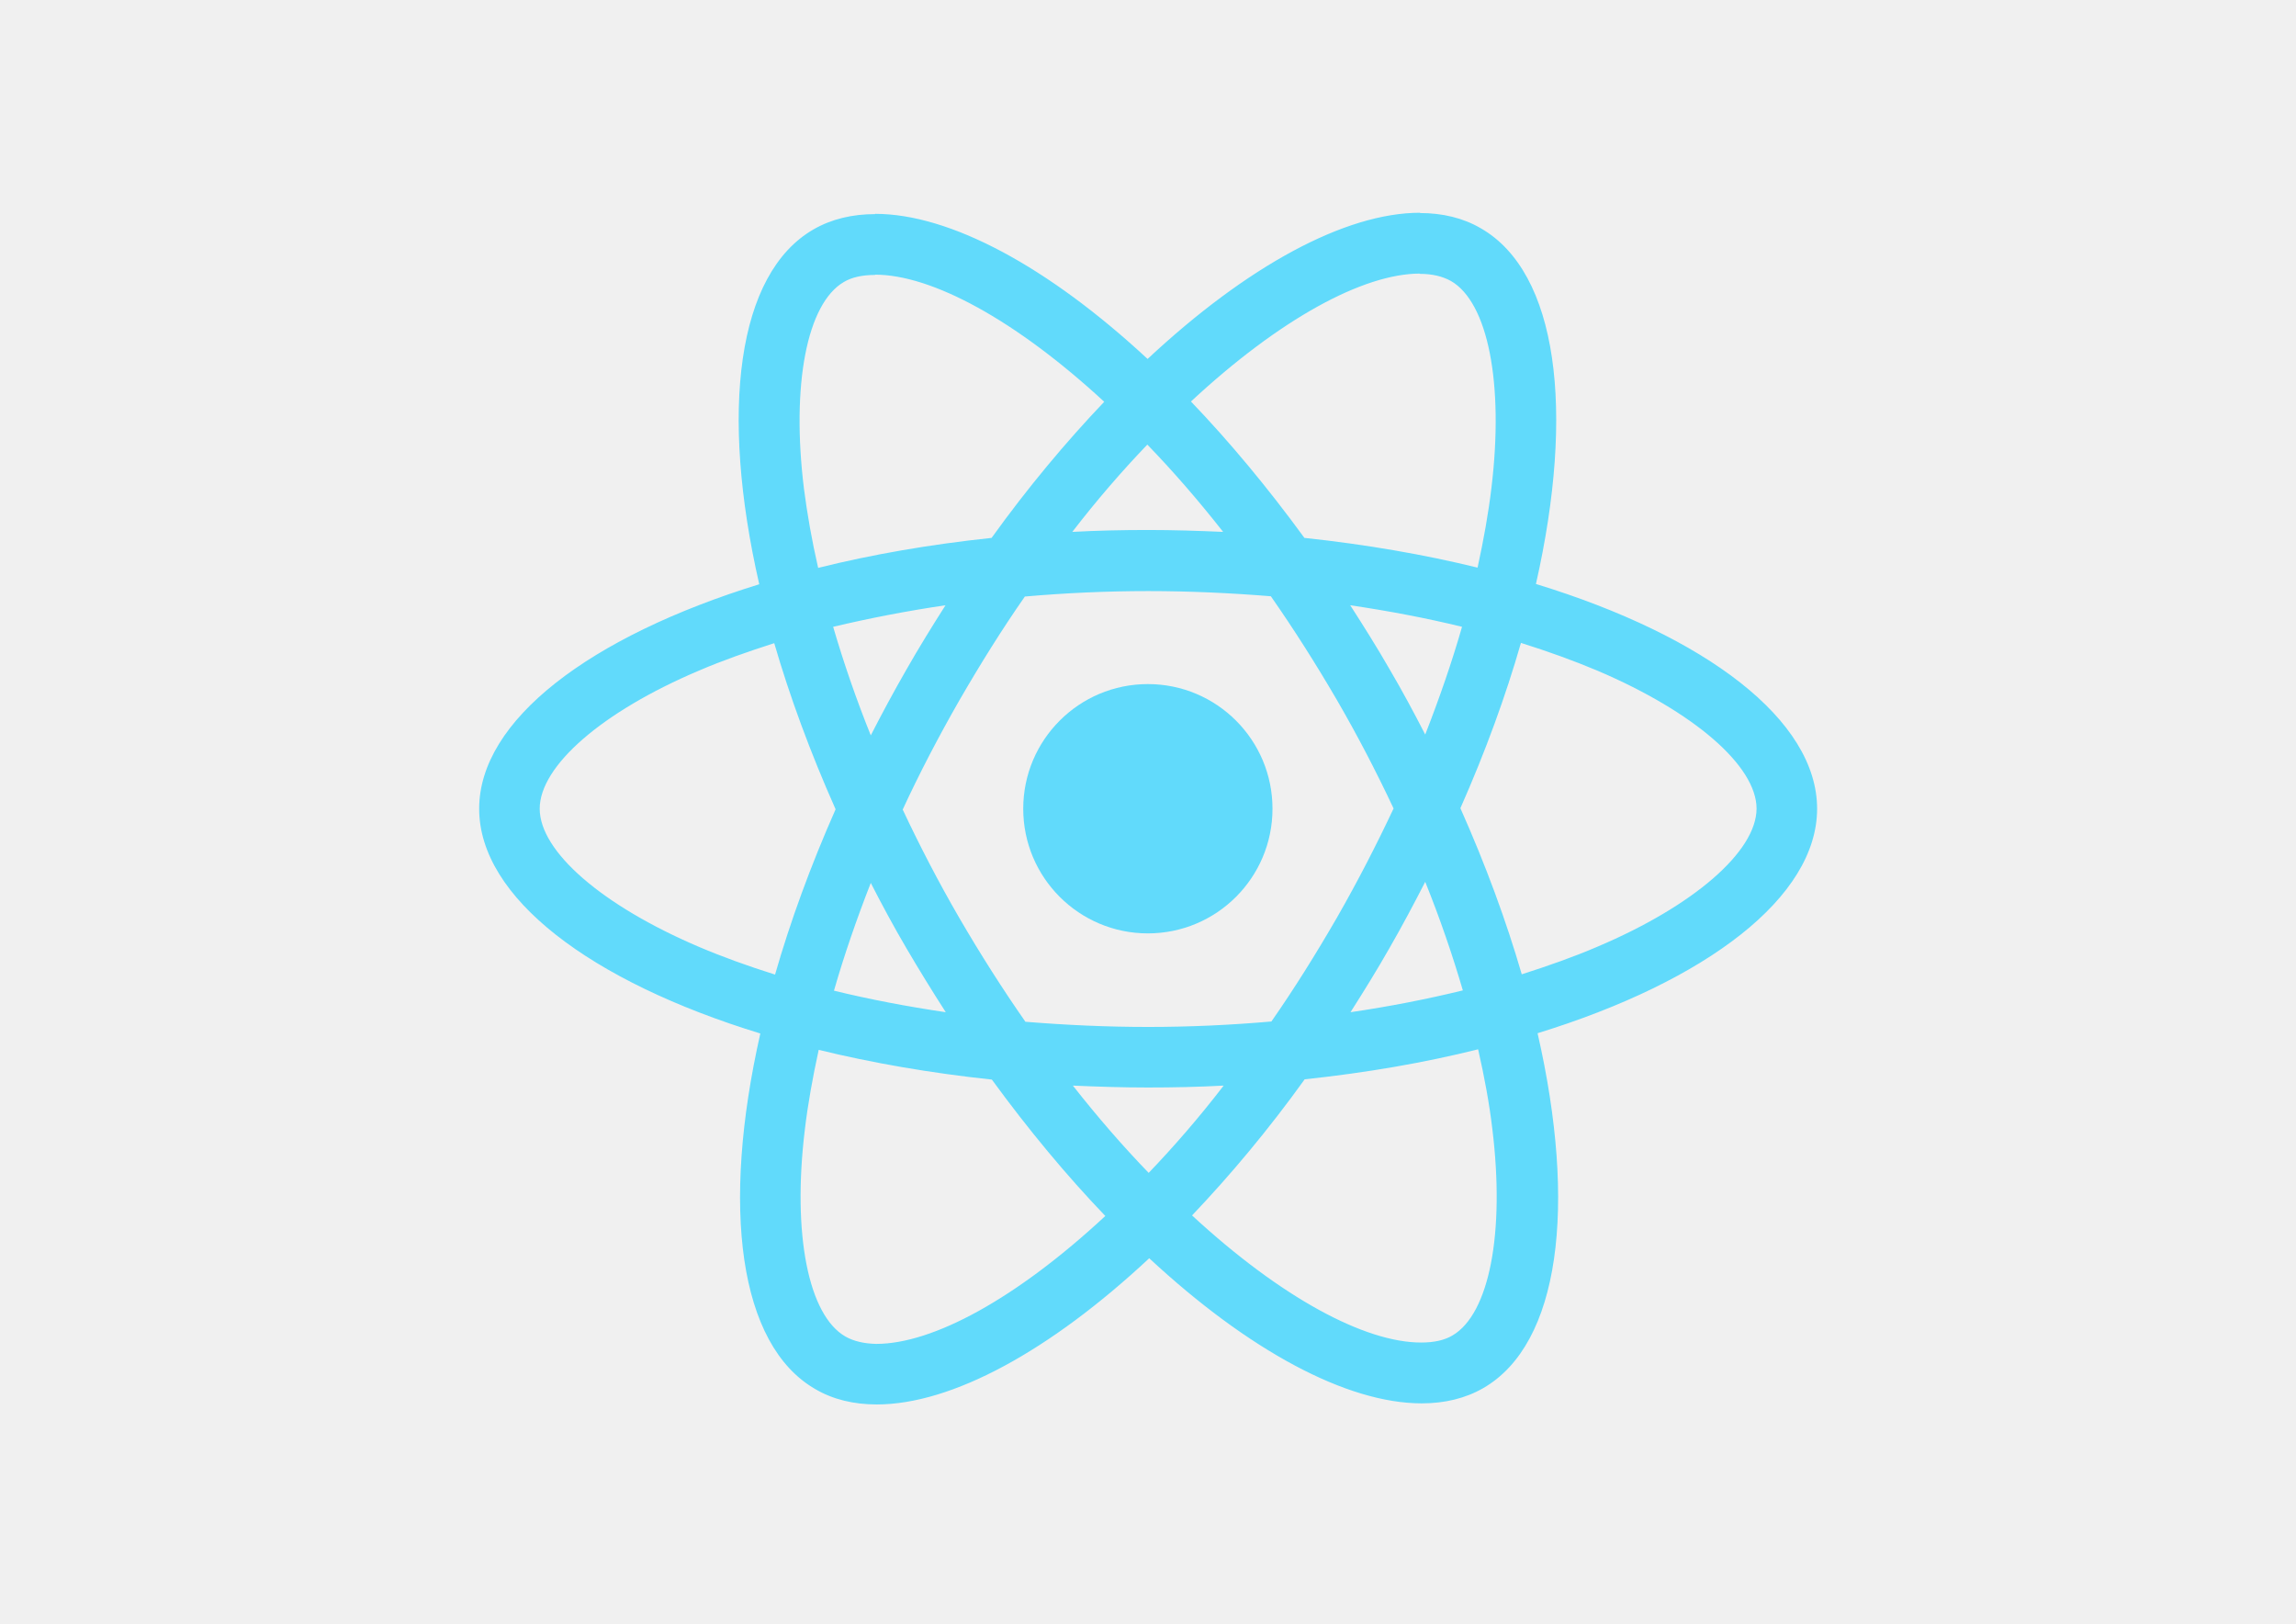
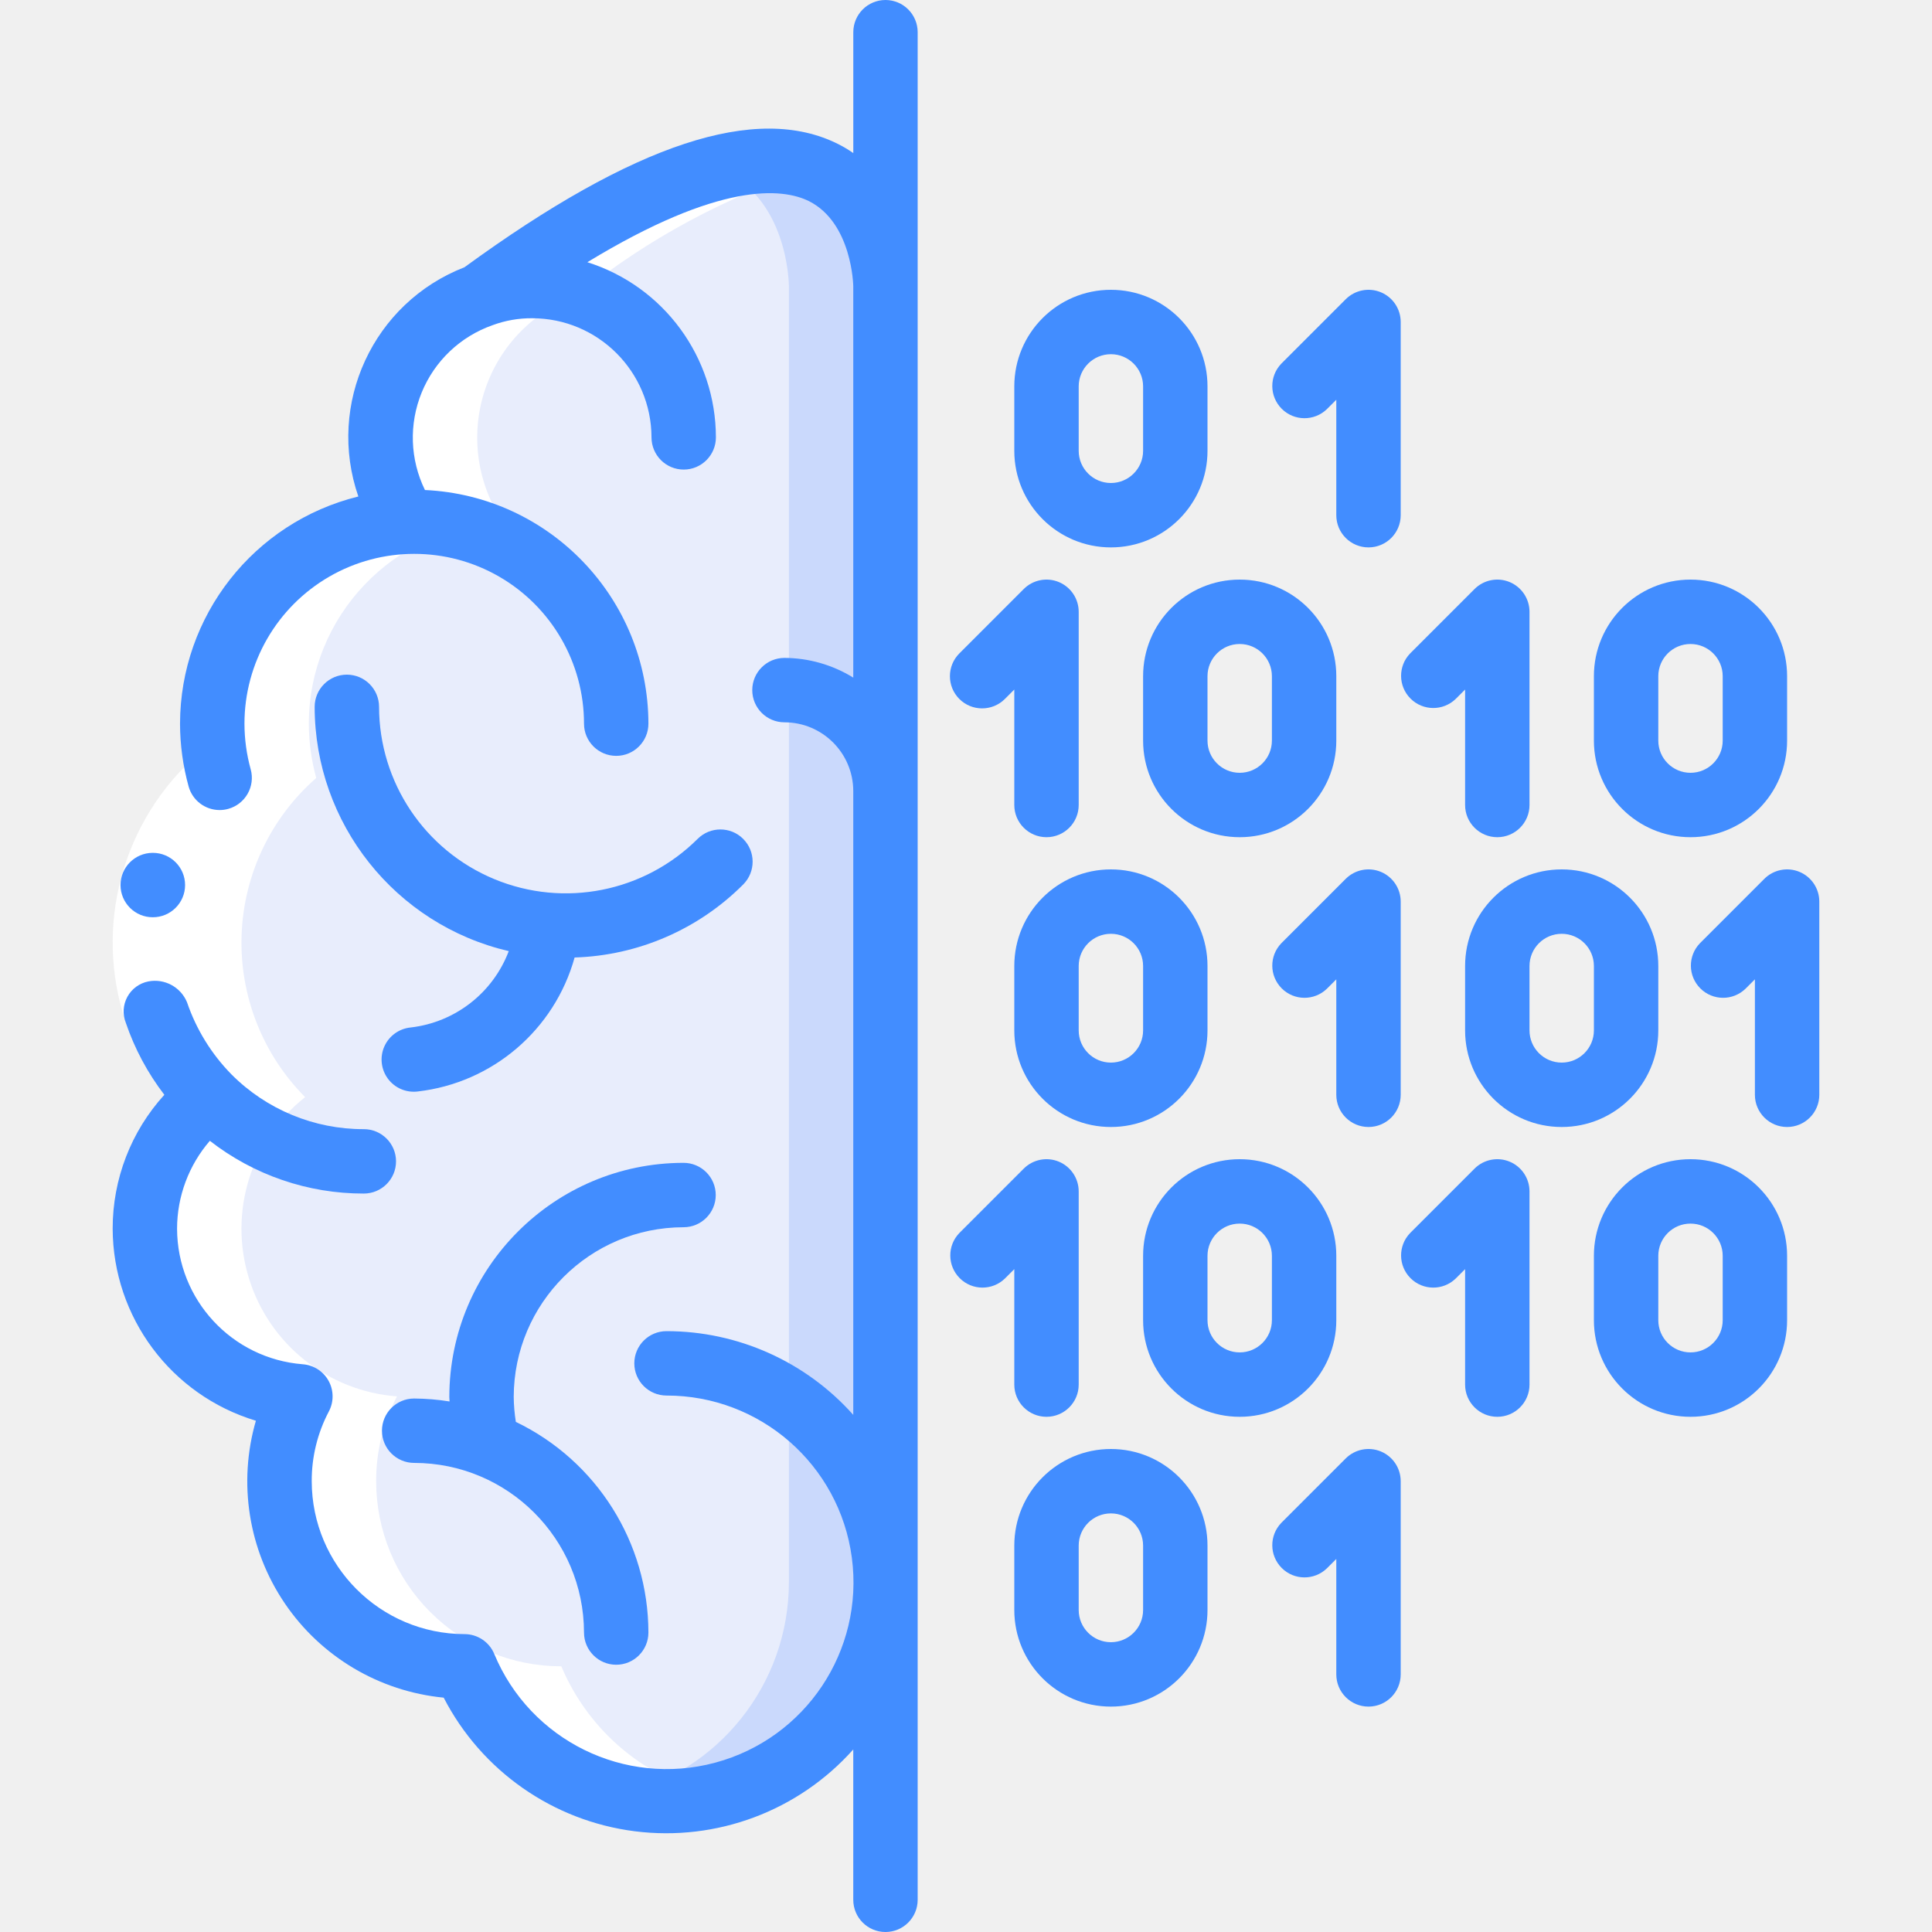
- <svg xmlns="http://www.w3.org/2000/svg" viewBox="0 0 841.9 595.3">
-   <g fill="#61DAFB">
-     <path d="M666.3 296.5c0-32.5-40.7-63.3-103.1-82.4 14.4-63.6 8-114.2-20.2-130.4-6.5-3.8-14.1-5.6-22.4-5.6v22.3c4.6 0 8.3.9 11.4 2.6 13.6 7.8 19.5 37.5 14.9 75.7-1.1 9.4-2.9 19.3-5.1 29.4-19.6-4.8-41-8.5-63.5-10.9-13.5-18.5-27.5-35.3-41.6-50 32.6-30.3 63.2-46.9 84-46.9V78c-27.5 0-63.5 19.6-99.9 53.6-36.4-33.8-72.4-53.2-99.9-53.2v22.3c20.7 0 51.4 16.5 84 46.6-14 14.7-28 31.4-41.3 49.9-22.6 2.4-44 6.1-63.6 11-2.3-10-4-19.7-5.2-29-4.7-38.2 1.1-67.9 14.6-75.8 3-1.8 6.9-2.6 11.5-2.6V78.5c-8.4 0-16 1.8-22.6 5.6-28.1 16.2-34.4 66.7-19.9 130.1-62.2 19.2-102.7 49.9-102.7 82.3 0 32.5 40.7 63.3 103.1 82.4-14.4 63.6-8 114.2 20.2 130.4 6.5 3.8 14.1 5.6 22.5 5.6 27.5 0 63.5-19.6 99.9-53.6 36.4 33.8 72.4 53.2 99.9 53.2 8.4 0 16-1.8 22.6-5.6 28.1-16.2 34.4-66.7 19.9-130.1 62-19.1 102.5-49.9 102.5-82.3zm-130.2-66.7c-3.7 12.9-8.3 26.2-13.5 39.5-4.1-8-8.4-16-13.1-24-4.6-8-9.5-15.8-14.4-23.4 14.2 2.1 27.9 4.7 41 7.9zm-45.8 106.5c-7.8 13.5-15.8 26.3-24.1 38.2-14.9 1.3-30 2-45.2 2-15.1 0-30.2-.7-45-1.9-8.3-11.9-16.4-24.6-24.2-38-7.6-13.1-14.5-26.4-20.8-39.8 6.2-13.4 13.2-26.8 20.7-39.9 7.8-13.5 15.8-26.3 24.1-38.2 14.9-1.3 30-2 45.2-2 15.1 0 30.2.7 45 1.9 8.3 11.9 16.4 24.6 24.2 38 7.6 13.1 14.5 26.4 20.8 39.8-6.3 13.4-13.2 26.8-20.7 39.9zm32.3-13c5.4 13.4 10 26.8 13.8 39.8-13.1 3.2-26.9 5.9-41.2 8 4.9-7.7 9.8-15.6 14.4-23.7 4.6-8 8.9-16.1 13-24.1zM421.2 430c-9.3-9.6-18.6-20.3-27.8-32 9 .4 18.2.7 27.5.7 9.4 0 18.7-.2 27.8-.7-9 11.7-18.3 22.4-27.5 32zm-74.4-58.9c-14.2-2.1-27.9-4.7-41-7.9 3.7-12.9 8.3-26.2 13.5-39.5 4.1 8 8.4 16 13.1 24 4.7 8 9.5 15.8 14.4 23.4zM420.7 163c9.3 9.6 18.6 20.3 27.8 32-9-.4-18.2-.7-27.5-.7-9.4 0-18.7.2-27.8.7 9-11.7 18.3-22.4 27.5-32zm-74 58.9c-4.9 7.7-9.8 15.6-14.4 23.7-4.6 8-8.9 16-13 24-5.4-13.4-10-26.8-13.8-39.8 13.1-3.1 26.9-5.8 41.2-7.9zm-90.5 125.2c-35.4-15.1-58.3-34.9-58.3-50.6 0-15.7 22.9-35.6 58.3-50.6 8.6-3.7 18-7 27.7-10.1 5.7 19.6 13.2 40 22.5 60.9-9.2 20.8-16.6 41.1-22.2 60.6-9.9-3.1-19.3-6.5-28-10.2zM310 490c-13.6-7.8-19.5-37.5-14.9-75.7 1.1-9.4 2.9-19.3 5.1-29.4 19.6 4.8 41 8.5 63.5 10.9 13.5 18.5 27.5 35.3 41.6 50-32.6 30.3-63.2 46.9-84 46.9-4.5-.1-8.3-1-11.3-2.7zm237.2-76.2c4.7 38.2-1.1 67.9-14.6 75.8-3 1.8-6.9 2.6-11.5 2.6-20.7 0-51.4-16.5-84-46.6 14-14.7 28-31.4 41.3-49.9 22.6-2.4 44-6.1 63.6-11 2.3 10.1 4.1 19.8 5.2 29.1zm38.5-66.7c-8.6 3.7-18 7-27.7 10.1-5.7-19.6-13.2-40-22.5-60.9 9.2-20.8 16.6-41.1 22.2-60.6 9.9 3.1 19.3 6.5 28.1 10.2 35.4 15.1 58.3 34.9 58.3 50.6-.1 15.7-23 35.6-58.4 50.6zM320.8 78.4z" />
-     <circle cx="420.9" cy="296.5" r="45.7" />
-     <path d="M520.5 78.1z" />
+ <svg xmlns="http://www.w3.org/2000/svg" height="512" viewBox="0 0 53 60" width="512">
+   <g id="Page-1" fill="none" fill-rule="evenodd">
+     <g id="050---Digital-Brain">
+       <g id="Icons_copy_2" transform="translate(0 5)">
+         <path id="Path" d="m11.434 4.168c-1.347.483-2.401 1.554-2.863 2.909-.461 1.355-.28 2.847.493 4.052l-.031.092c-3.328.176-5.938 2.923-5.942 6.256.001.569.079 1.135.23 1.683-1.414 1.237-2.253 3.004-2.318 4.881-.065 1.877.649 3.698 1.973 5.03-1.684 1.335-2.377 3.567-1.747 5.622s2.457 3.512 4.601 3.672c-.429.812-.652 1.717-.648 2.635-.001 1.525.604 2.988 1.683 4.067 1.079 1.079 2.542 1.684 4.067 1.683 1.253 2.98 4.432 4.665 7.602 4.031 3.17-.634 5.455-3.412 5.466-6.645v-40.25s0-8.928-12.566.282z" fill="#e8edfc" />
+         <path id="Path" d="m18.755.226c2.245.829 2.245 3.66 2.245 3.66v40.25c-.001 3.162-2.185 5.905-5.266 6.616 2.012.474 4.13-.003 5.744-1.295 1.614-1.292 2.544-3.254 2.522-5.321v-40.25s0-4.986-5.245-3.66z" fill="#cad9fc" />
+       </g>
+       <g id="Icons_copy" fill="#fff" transform="translate(0 5)">
+         <path id="Path" d="m13.932 46.749c-1.525.001-2.988-.604-4.067-1.683-1.079-1.078-1.684-2.541-1.683-4.066-.004-.918.219-1.823.648-2.634-2.143-.16-3.97-1.618-4.601-3.672s.062-4.286 1.747-5.622c-1.324-1.332-2.038-3.153-1.973-5.03.065-1.877.904-3.644 2.318-4.881-.151-.548-.229-1.114-.23-1.683.004-3.333 2.614-6.08 5.942-6.256l.031-.092c-.773-1.205-.954-2.697-.493-4.052.461-1.355 1.515-2.426 2.863-2.909 2.174-1.755 4.657-3.09 7.321-3.934-.174-.065-.352-.115-.534-.152l-.08-.014c-.467-.076-.943-.083-1.412-.022l-.119.016c-1.843.249-4.456 1.379-8.176 4.106-1.347.483-2.401 1.554-2.863 2.909-.461 1.355-.28 2.847.493 4.052l-.031.092c-3.328.176-5.938 2.923-5.942 6.256.001.569.079 1.135.23 1.683-1.414 1.237-2.253 3.004-2.318 4.881-.065 1.877.649 3.698 1.973 5.03-1.683 1.336-2.376 3.567-1.745 5.621.631 2.054 2.456 3.512 4.599 3.672-.429.812-.652 1.717-.648 2.635-.001 1.525.604 2.988 1.683 4.067 1.079 1.079 2.542 1.684 4.067 1.683.945 2.256 3.03 3.829 5.458 4.12.27.039.542.06.815.062.52-.002 1.039-.063 1.545-.183-2.162-.468-3.96-1.961-4.818-4z" />
+       </g>
+       <g id="Icons">
+         <path id="Path" d="m2.305 31.125-1.895.64c-1.009-2.985-.12-6.284 2.252-8.358l1.317 1.5c-1.76 1.546-2.42 3.997-1.674 6.218z" fill="#fff" />
+         <g fill="#428dff">
+           <path id="Path" d="m1.248 28.486c-.552.003-1.002-.443-1.005-.995s.443-1.002.995-1.005h.01c.552 0 1 .448 1 1s-.448 1-1 1z" />
+           <path id="Path" d="m24 0c-.552 0-1 .448-1 1v3.754c-.147-.103-.302-.195-.462-.276-2.531-1.278-6.332-.03-11.614 3.822-2.834 1.101-4.29 4.246-3.295 7.119-3.248.8-5.532 3.71-5.538 7.055.001.658.091 1.313.266 1.948.119.434.513.734.963.735.09-0.0.179-.012.266-.036.532-.146.846-.696.7-1.228-.128-.462-.193-.939-.194-1.419-0-1.884 1.005-3.625 2.636-4.567 1.631-.942 3.642-.942 5.273 0 1.631.942 2.636 2.683 2.636 4.567 0 .552.448 1 1 1s1-.448 1-1c-.007-3.883-3.061-7.077-6.94-7.256-.465-.95-.501-2.053-.1-3.031s1.202-1.738 2.2-2.088c.393-.146.81-.219 1.23-.216 2.044.002 3.7 1.656 3.706 3.7 0 .552.448 1 1 1s1-.448 1-1c-.003-2.489-1.618-4.69-3.992-5.44 4.108-2.5 6.05-2.311 6.889-1.893 1.334.678 1.369 2.621 1.369 2.636v12.158c-.642-.397-1.382-.609-2.137-.612-.552 0-1 .448-1 1s.448 1 1 1c1.179.001 2.135.956 2.137 2.135v19.373c-1.474-1.654-3.584-2.6-5.8-2.6-.552 0-1 .448-1 1s.448 1 1 1c2.911-.003 5.373 2.151 5.756 5.037.383 2.886-1.432 5.608-4.243 6.364-2.811.756-5.747-.689-6.863-3.377-.155-.372-.519-.615-.922-.615-2.62-.006-4.742-2.129-4.746-4.749-.003-.754.179-1.496.53-2.163.16-.299.157-.659-.007-.955-.164-.297-.467-.49-.805-.514-2.198-.174-3.894-2.005-3.9-4.21.001-1.002.363-1.971 1.018-2.729 1.366 1.065 3.05 1.641 4.782 1.638.552 0 1-.448 1-1s-.448-1-1-1c-1.542.004-3.022-.608-4.11-1.7-.623-.634-1.095-1.4-1.381-2.241-.196-.473-.697-.744-1.2-.647-.278.054-.518.23-.653.479-.135.249-.153.545-.047.808.274.805.678 1.56 1.196 2.234-1.035 1.137-1.607 2.62-1.605 4.158.009 2.75 1.815 5.171 4.448 5.964-.56 1.929-.231 4.007.896 5.67 1.127 1.662 2.936 2.736 4.936 2.93 1.175 2.276 3.395 3.828 5.937 4.15 2.541.321 5.078-.629 6.783-2.541v4.669c0 .552.448 1 1 1s1-.448 1-1v-58c0-.552-.448-1-1-1z" />
+           <path id="Path" d="m19.58 26.052c-.39-.39-1.024-.39-1.414 0-1.659 1.653-4.15 2.147-6.314 1.25-2.164-.897-3.576-3.007-3.58-5.35 0-.552-.448-1-1-1s-1 .448-1 1c.005 3.621 2.501 6.763 6.028 7.586-.492 1.297-1.666 2.211-3.044 2.371-.359.034-.672.259-.819.588-.147.329-.105.712.109 1.002s.568.442.926.398c2.32-.266 4.247-1.911 4.873-4.161 1.972-.061 3.846-.873 5.238-2.27.389-.392.387-1.025-.004-1.414z" />
+           <path id="Path" d="m17.728 38.113c.552 0 1-.448 1-1s-.448-1-1-1c-4.015.004-7.269 3.258-7.274 7.273 0 .046.007.092.008.138-.364-.059-.732-.089-1.1-.092-.552 0-1 .448-1 1s.448 1 1 1c2.91.002 5.269 2.358 5.275 5.268 0 .552.448 1 1 1s1-.448 1-1c-.004-2.79-1.604-5.331-4.117-6.542-.041-.257-.063-.516-.066-.776.006-2.91 2.364-5.266 5.274-5.269z" />
+           <path id="Shape" d="m32 21v2c0 1.657 1.343 3 3 3s3-1.343 3-3v-2c0-1.657-1.343-3-3-3s-3 1.343-3 3zm4 0v2c0 .552-.448 1-1 1s-1-.448-1-1v-2c0-.552.448-1 1-1s1 .448 1 1z" fill-rule="nonzero" />
+           <path id="Shape" d="m52 23v-2c0-1.657-1.343-3-3-3s-3 1.343-3 3v2c0 1.657 1.343 3 3 3s3-1.343 3-3zm-4 0v-2c0-.552.448-1 1-1s1 .448 1 1v2c0 .552-.448 1-1 1s-1-.448-1-1z" fill-rule="nonzero" />
+           <path id="Shape" d="m49 36c-1.657 0-3 1.343-3 3v2c0 1.657 1.343 3 3 3s3-1.343 3-3v-2c0-1.657-1.343-3-3-3zm1 5c0 .552-.448 1-1 1s-1-.448-1-1v-2c0-.552.448-1 1-1s1 .448 1 1z" fill-rule="nonzero" />
+           <path id="Path" d="m43 26c.552 0 1-.448 1-1v-6c-0-.404-.244-.769-.617-.924-.374-.155-.804-.069-1.09.217l-2 2c-.379.392-.374 1.016.012 1.402s1.009.391 1.402.012l.293-.293v3.586c0 .552.448 1 1 1z" />
+           <path id="Shape" d="m38 41v-2c0-1.657-1.343-3-3-3s-3 1.343-3 3v2c0 1.657 1.343 3 3 3s3-1.343 3-3zm-2 0c0 .552-.448 1-1 1s-1-.448-1-1v-2c0-.552.448-1 1-1s1 .448 1 1z" fill-rule="nonzero" />
+           <path id="Path" d="m43.383 36.076c-.374-.155-.804-.069-1.09.217l-2 2c-.379.392-.374 1.016.012 1.402s1.009.391 1.402.012l.293-.293v3.586c0 .552.448 1 1 1s1-.448 1-1v-6c0-.404-.243-.769-.617-.924z" />
+           <path id="Shape" d="m31 45c-1.657 0-3 1.343-3 3v2c0 1.657 1.343 3 3 3s3-1.343 3-3v-2c0-1.657-1.343-3-3-3zm1 5c0 .552-.448 1-1 1s-1-.448-1-1v-2c0-.552.448-1 1-1s1 .448 1 1z" fill-rule="nonzero" />
+           <path id="Path" d="m39.383 45.076c-.374-.155-.804-.069-1.09.217l-2 2c-.379.392-.374 1.016.012 1.402s1.009.391 1.402.012l.293-.293v3.586c0 .552.448 1 1 1s1-.448 1-1v-6c0-.404-.243-.769-.617-.924z" />
+           <path id="Path" d="m28 43c0 .552.448 1 1 1s1-.448 1-1v-6c-0-.404-.244-.769-.617-.924-.374-.155-.804-.069-1.09.217l-2 2c-.379.392-.374 1.016.012 1.402s1.009.391 1.402.012l.293-.293z" />
+           <path id="Path" d="m26.293 21.707c.39.39 1.024.39 1.414 0l.293-.293v3.586c0 .552.448 1 1 1s1-.448 1-1v-6c-0-.404-.244-.769-.617-.924-.374-.155-.804-.069-1.09.217l-2 2c-.39.39-.39 1.024 0 1.414z" />
+           <path id="Shape" d="m31 9c-1.657 0-3 1.343-3 3v2c0 1.657 1.343 3 3 3s3-1.343 3-3v-2c0-1.657-1.343-3-3-3zm1 5c0 .552-.448 1-1 1s-1-.448-1-1v-2c0-.552.448-1 1-1s1 .448 1 1z" fill-rule="nonzero" />
+           <path id="Path" d="m39.383 9.076c-.374-.155-.804-.069-1.09.217l-2 2c-.379.392-.374 1.016.012 1.402s1.009.391 1.402.012l.293-.293v3.586c0 .552.448 1 1 1s1-.448 1-1v-6c0-.404-.243-.769-.617-.924z" />
+           <path id="Shape" d="m28 30v2c0 1.657 1.343 3 3 3s3-1.343 3-3v-2c0-1.657-1.343-3-3-3s-3 1.343-3 3zm4 0v2c0 .552-.448 1-1 1s-1-.448-1-1v-2c0-.552.448-1 1-1s1 .448 1 1z" fill-rule="nonzero" />
+           <path id="Path" d="m39 35c.552 0 1-.448 1-1v-6c-0-.404-.244-.769-.617-.924-.374-.155-.804-.069-1.09.217l-2 2c-.379.392-.374 1.016.012 1.402s1.009.391 1.402.012l.293-.293v3.586c0 .552.448 1 1 1z" />
+           <path id="Path" d="m52.383 27.076c-.374-.155-.804-.069-1.09.217l-2 2c-.379.392-.374 1.016.012 1.402s1.009.391 1.402.012l.293-.293v3.586c0 .552.448 1 1 1s1-.448 1-1v-6c0-.404-.243-.769-.617-.924z" />
+           <path id="Shape" d="m48 32v-2c0-1.657-1.343-3-3-3s-3 1.343-3 3v2c0 1.657 1.343 3 3 3s3-1.343 3-3zm-2 0c0 .552-.448 1-1 1s-1-.448-1-1v-2c0-.552.448-1 1-1s1 .448 1 1z" fill-rule="nonzero" />
+         </g>
+       </g>
+     </g>
  </g>
</svg>
